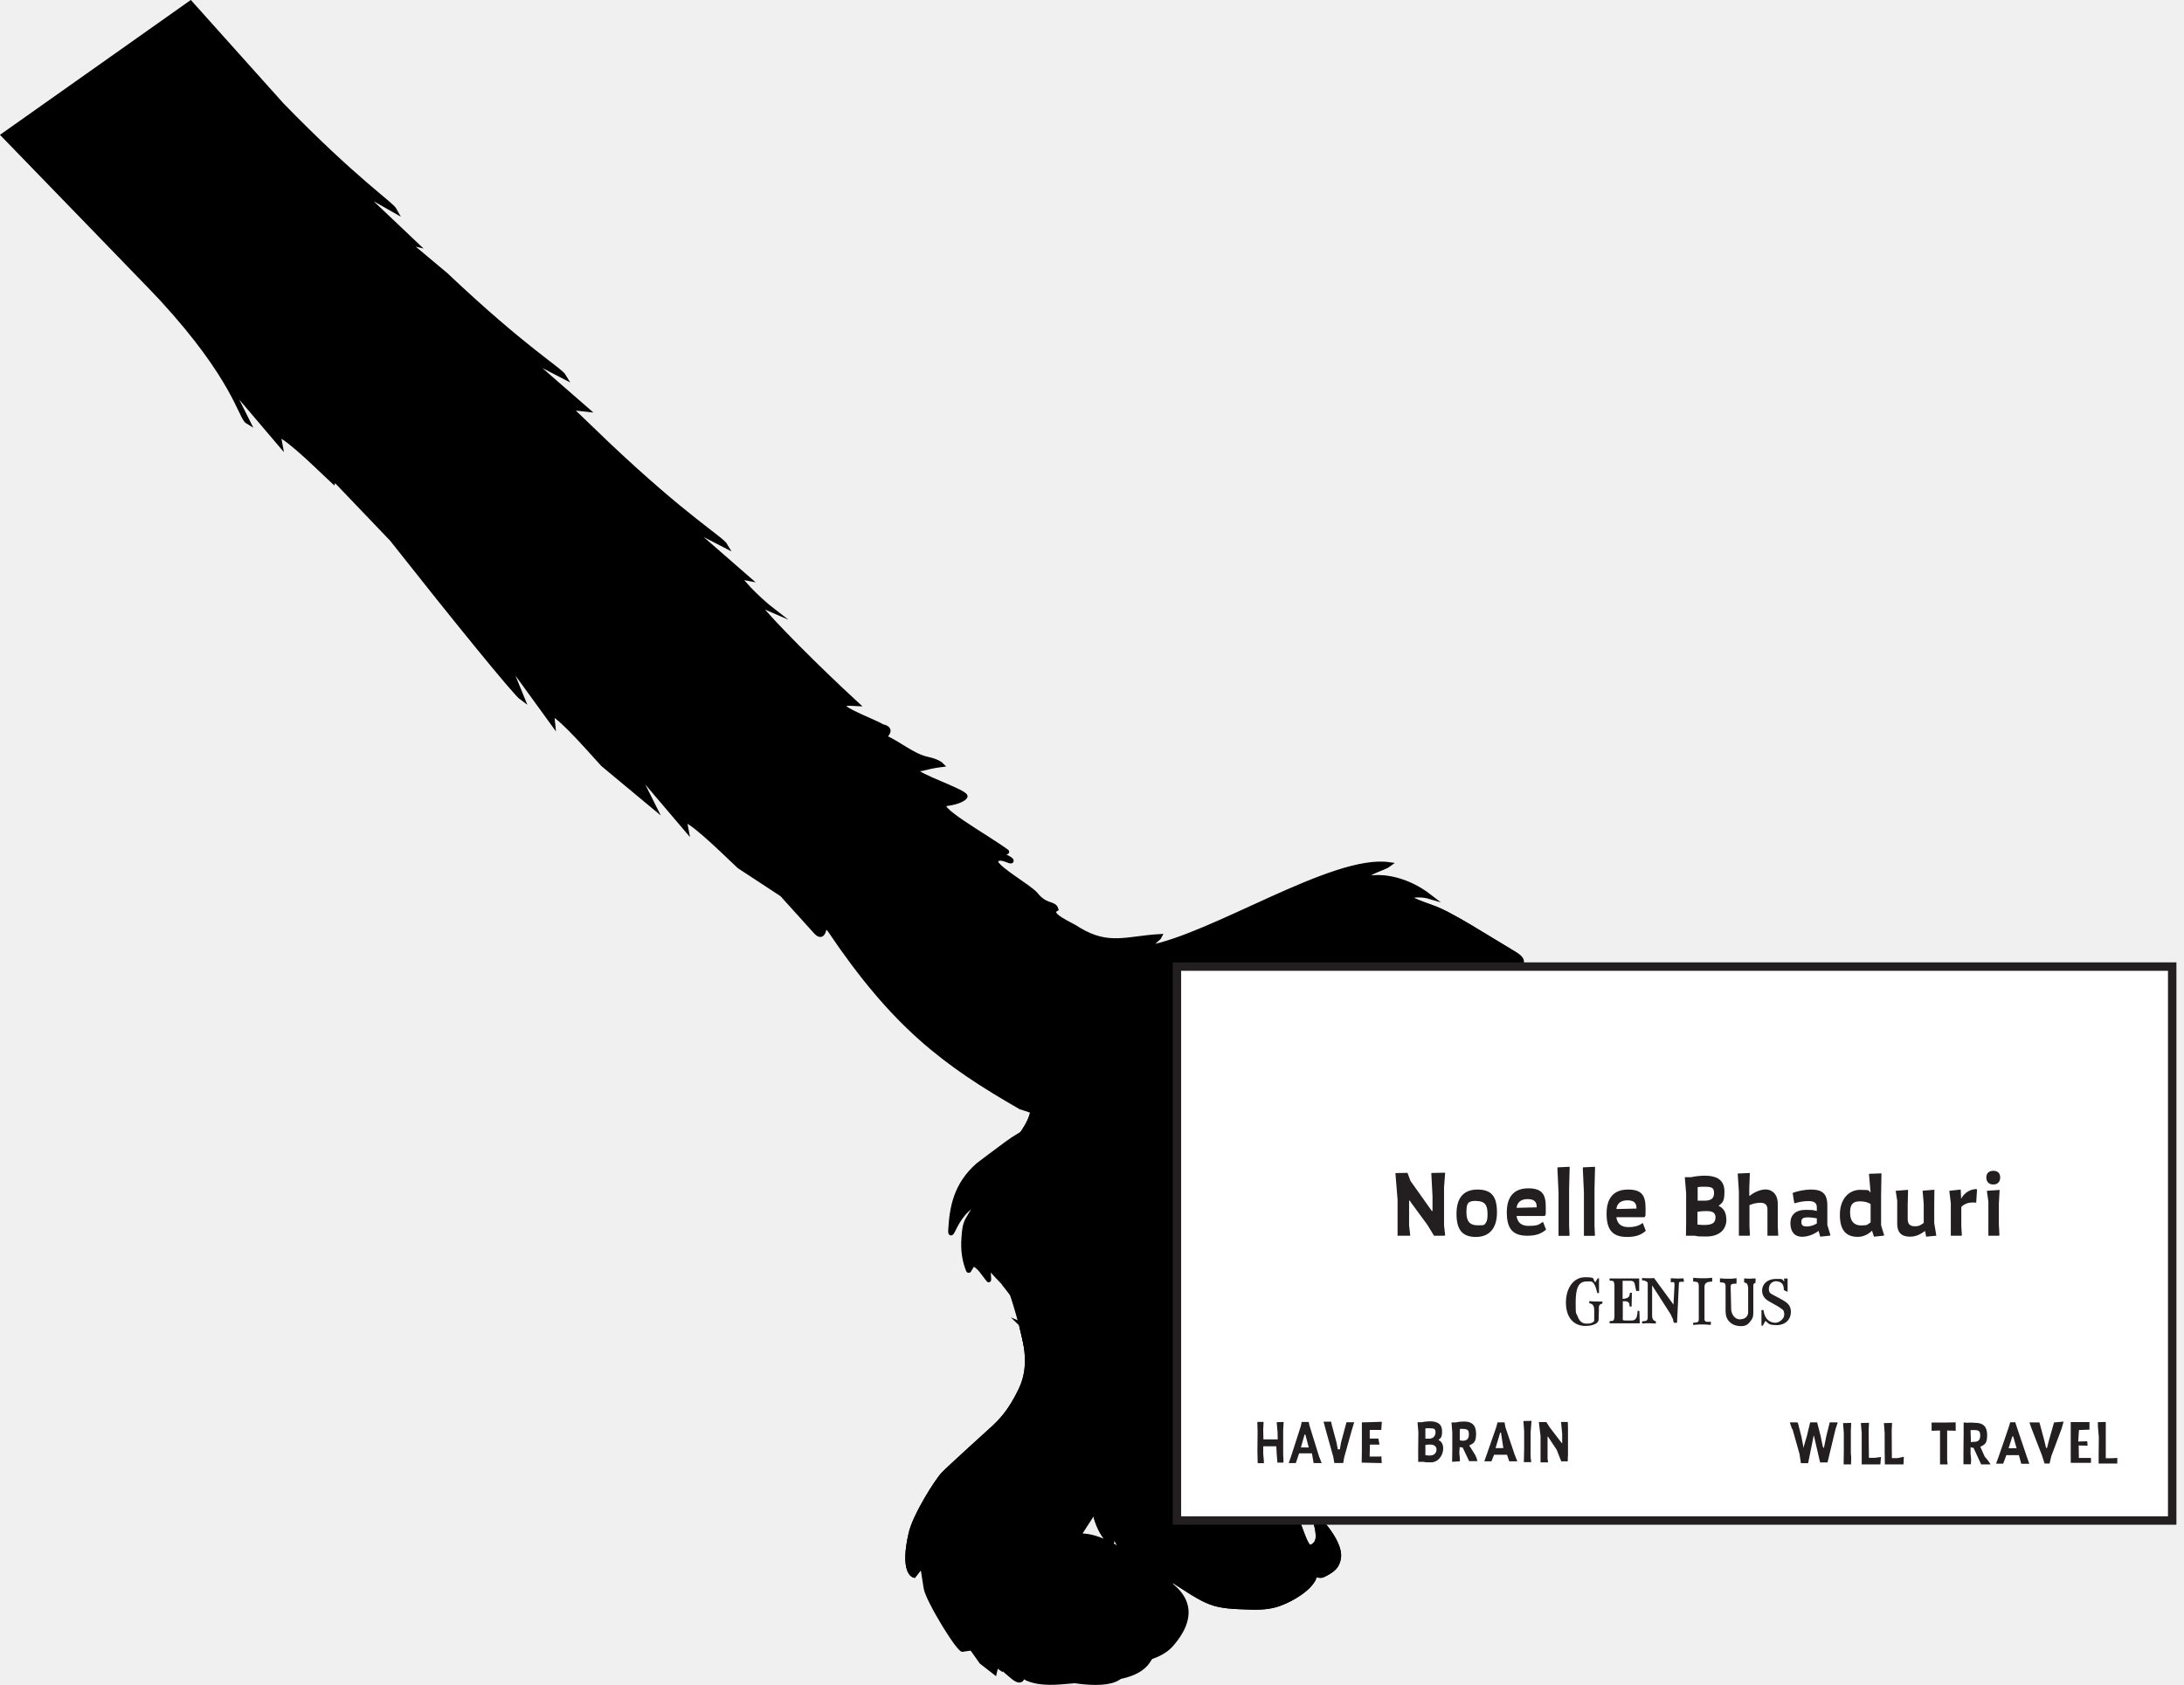
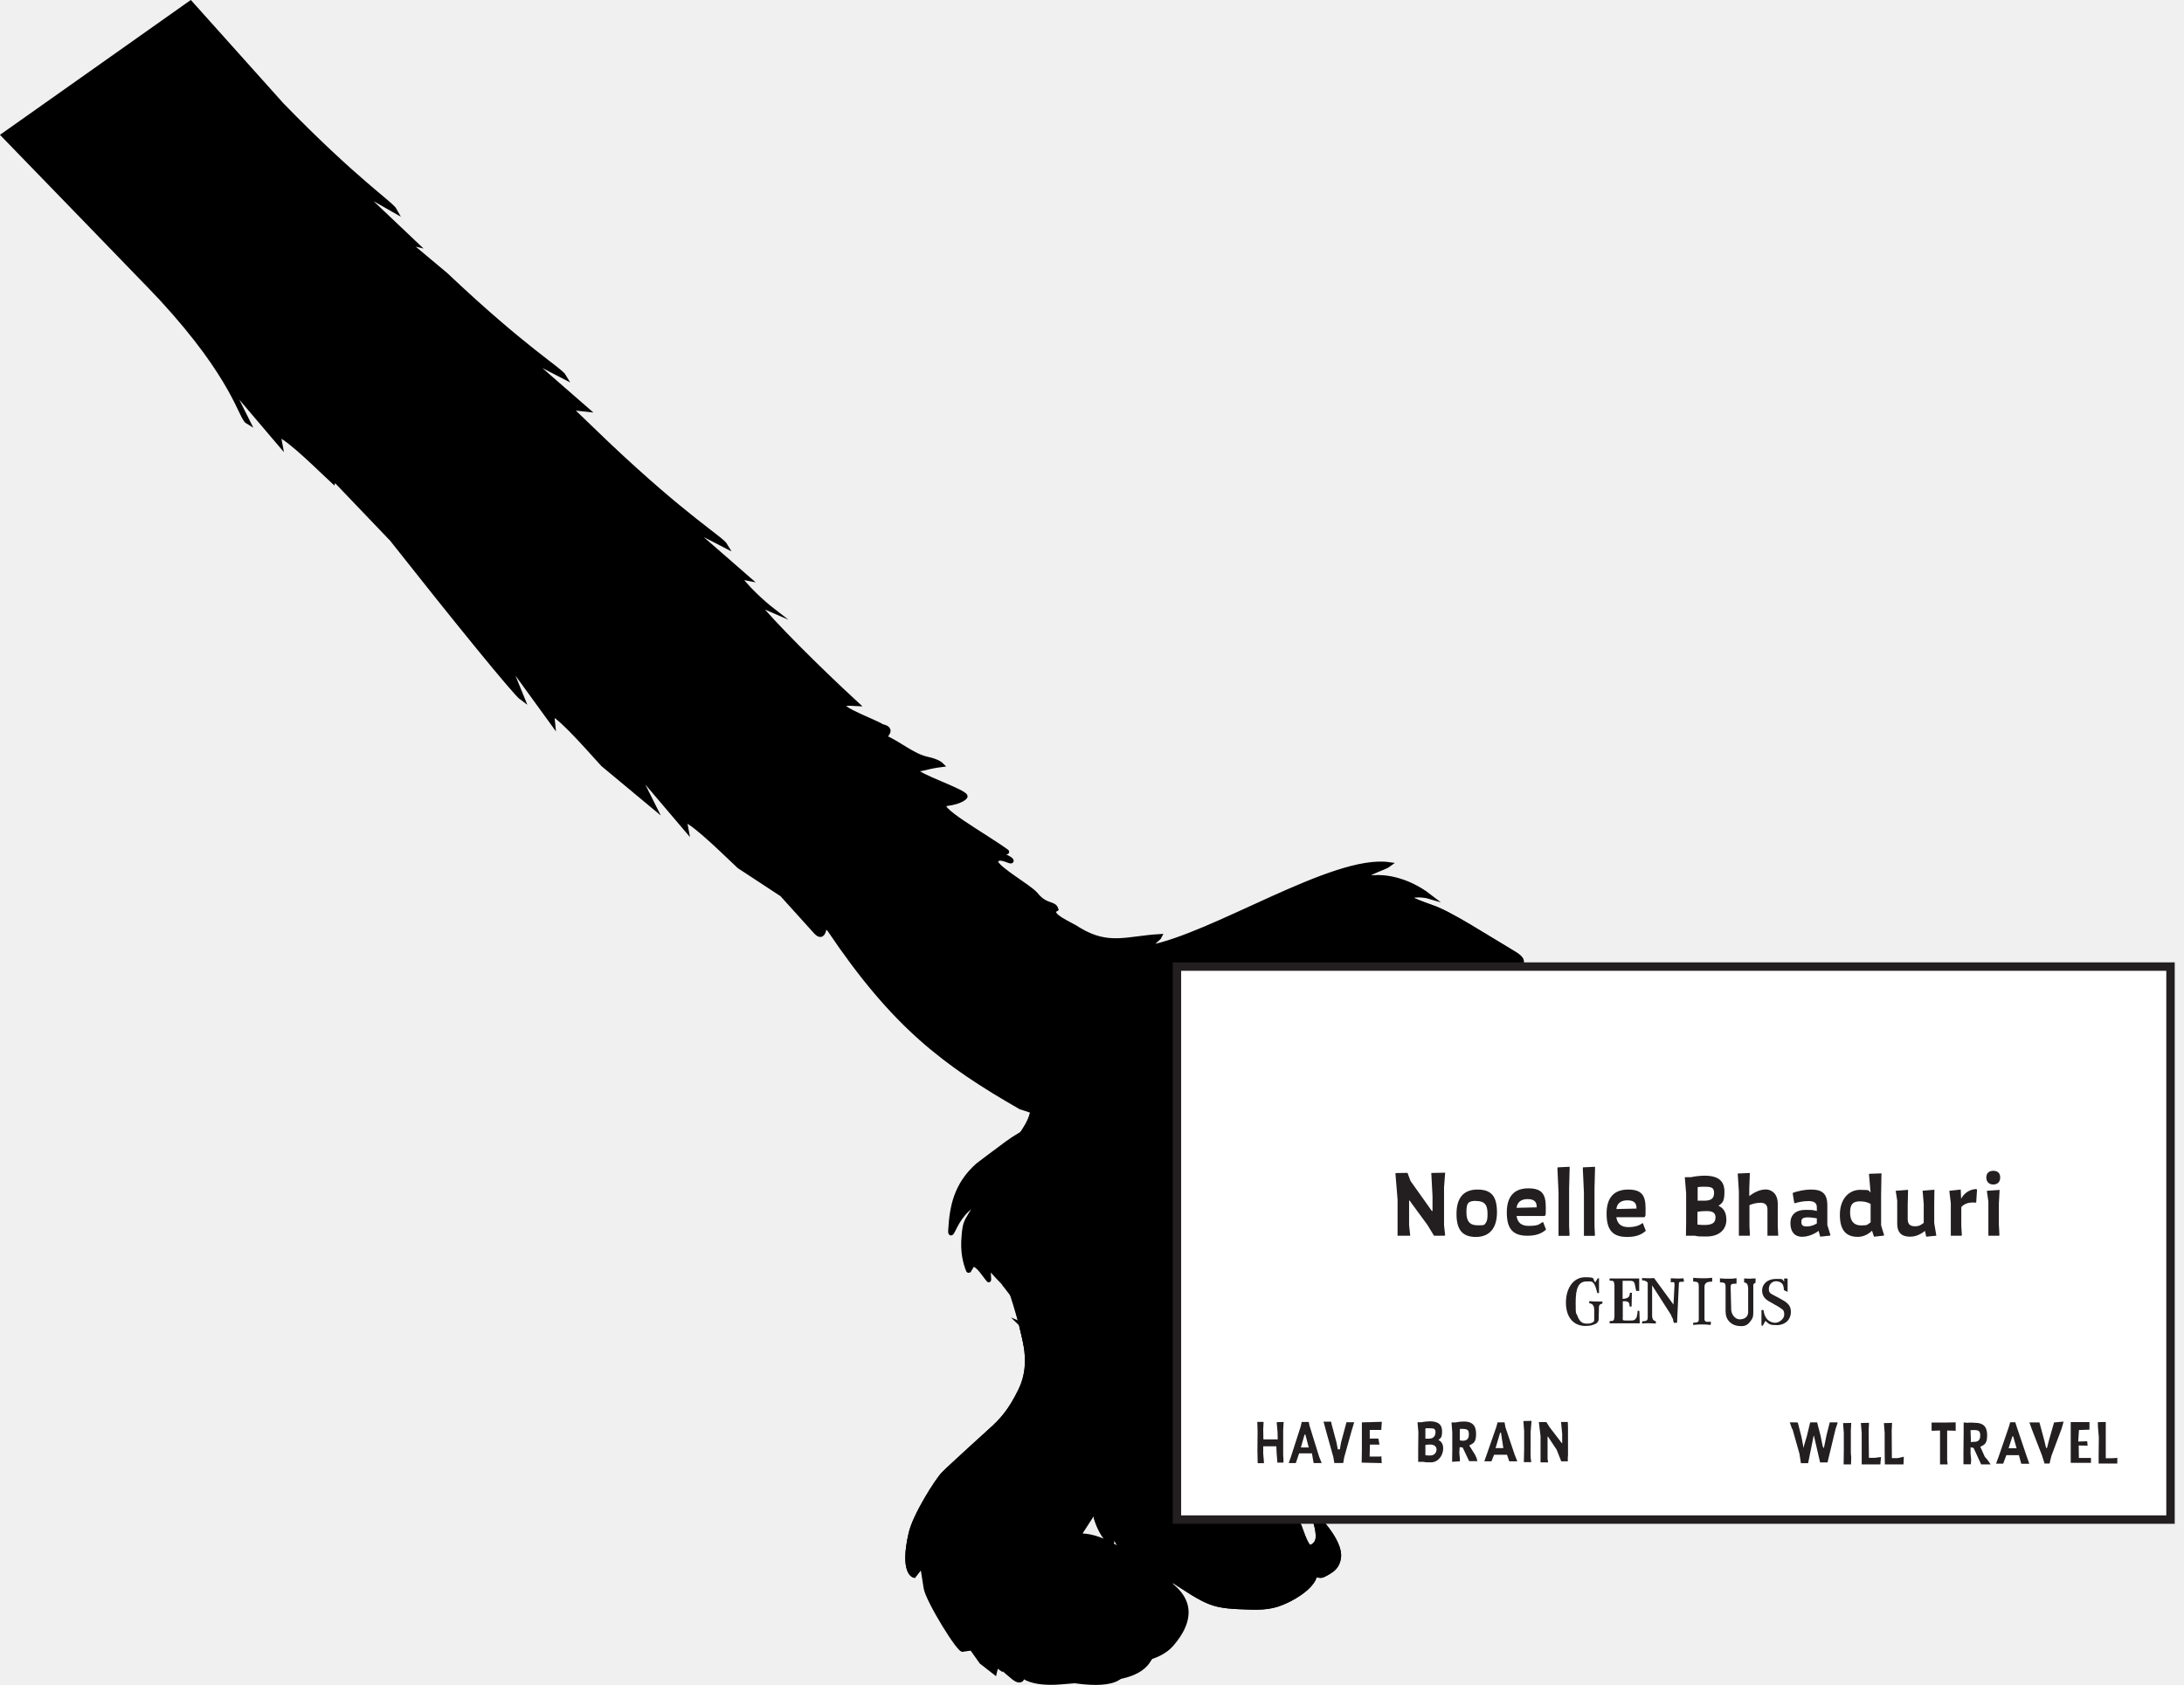
<svg xmlns="http://www.w3.org/2000/svg" id="Layer_1" version="1.1" viewBox="0 0 2331.1 1798.6">
  <defs>
    <style>
      .st0 {
        fill: #fff;
        stroke: #231f20;
        stroke-width: 9px;
      }

      .st0, .st1 {
        stroke-miterlimit: 10;
      }

      .st2 {
        fill: #231f20;
      }

      .st1 {
        stroke: #000;
        stroke-width: 5px;
      }
    </style>
  </defs>
  <g id="Arm_Base">
    <path id="_Arm_-_Align_Perfectly_with_Card_" class="st1" d="M299.8,111.1c80.9,83.2,117.7,106.1,121.8,113.8l-39.6-22.6,61.6,58.4-9.6-2.3,41.8,35c84.3,79.8,122,101.1,126.4,108.7l-40.5-20.9,64,55.8-18.1-2,40.4,38.8c84.3,79.8,122,101.1,126.4,108.7l-40.5-20.9,64,55.8-9.7-1.9c14.1,18.9,36,35.8,36,35.8l-16.4-7.1c15.5,19.7,65.2,69.5,105.9,106.9-41-2.5,20.2,18.9,27.8,24.4,4.2.9,8.8,2.7,5.3,7.9-.5,2-8.7.4-3.2,3.5,16.4,6.8,29.9,19.9,46.5,23.5,10.8,2.3,14.4,5.9,14.4,5.9,0,0-7.8.9-20.2,4.1-4.4.4-6.3,1.1-6.5,2-.7,5.2,52,22.5,52.5,27.7,0,1-5,5.9-19.8,7.8-17.5,2.3,41,34.3,64,51.2,1.9,1.4-12.1-1.3-10.3,0,5.7,4.3,14.1,7.2,15.3,9.5.4,2.5-7.6-3.1-13.2-2.3-1.3.2-4.1,2.3-3.7,3.6,2.9,8.4,35.1,26.2,42.7,34.7,10.7,13.6,19.6,8.9,21.8,15.8-10.5,6.3,17,16.6,24.2,22,32.1,19.4,51.7,9.2,86.5,7.2-.8,1.8-12.1,10.4-12.8,12.2,69.6-12.5,197.8-97.5,257.6-89-4.1,3.2-22,8.1-24.1,12.7,0,0-6.3,2.4,8.6,1.2,8.2-.7,32.9.4,58.8,20.4-12.6-3.7-23.4,0-22.8.3,24.2,15.1,29.8,18,36.6,37.7,1.9,6.5,2.8,11.7-.4,15.5-.5,4.7,1.7,12.8-2.4,19.4l-279.8.3-.9,233.8-.5,156.1c2.3,68.1-7.5,111-46.8,155.4-30.8,34.9-100-69.5-98.4-75.6,9.3-34.2-7.3-67.2-17.1-100.5-15-50.6-30.1-191.7,12.8-196,46.1-4.7-15.7-21-15.9-21.2-82.8-47.4-136-87.7-204.8-189.8-.8-1-2.6-2.5-2.8-3.8-3.8-8.1-1.3,17.1-11.6,6.3-12.1-13.3-24.3-26.8-36.4-40.3l-45.7-30c-8.5-7.7-47.8-47.1-58.5-49.7l1.8,9.8-55-64.7,20.4,40.8-54.1-45c-7.9-8.3-44.1-50.6-54.6-54l1,9.9-49.9-68.7,17.2,42.2c-7.2-5.1-69.6-81.8-141.5-172.9l1.7,2.3c-13.2-13.8-47.8-49.9-61.1-63.9l-.8,2.9c-8.5-7.7-47.8-47.1-58.5-49.6l1.8,9.8-55-64.7,20.4,40.8c-7.5-4.5-13.2-45.9-91.8-131.3l-11.5-12.1C124,268.5,70.3,212.7,3.8,144.3L203.3,3.3l96.5,107.7h0Z" />
  </g>
  <g id="Position_1">
    <path id="_Thumb_Behind_Card_-1" class="st1" d="M1487.8,953c1.8.8,104.3,155.7,105.5,161.8,3.5,19.4-.8,68-2.3,101.1-.9,18.7-10.7,10.2-19.3,2.5,3.5,22.8-14.7,44.9-20.6,66.8-2.6,3.5-7.5-1.4-9.6,1.7-4.2,3.9-11.2,21.9-18,13.5-1.9-2.9-26.6,37.9-30.3,23.9,6-19.1-14.9,13.2-23.6,10.3-1.7-2.2-1.3-7.2-5.1-4.8-19.3,9.3-40.5,8.4-60,1-23.9,3.7-30.1,7.4-53.9-5.5-10.9-6.1-20.6-16.8-22.8-29.3-.7-4.4-1.1-10.6,1.1-14.7l1.6-2.6,14.4,13.1c3.6-5.6-3.2-16.3,1.6-30.3,18.2-53.1,70.6-81.2,71.9-79.2-28.7-54,5.3-71.1-2.9-69.4,15.9,75.8-30.2,150.7-80.6,184.7,0,0-214.5-101-214.5-101,160.4-185.7,128-194.1,312.4-264.5l54.9,20.9h0Z" />
    <g id="_FInger_C-_Above_Card_">
      <path class="st1" d="M1110.8,1489.5c-3.1,11.2-8,25.1-16.2,39.9-12.4,22.5-27.4,38.1-38.5,48,0,0-35.6,17.6-40.9,25.7s-23.8,25.7-19.5,68,11.9,50.4,11.9,50.4l1-22.8s8.1,19.5,14.7,26.6,37.5,45.2,37.5,45.2l.5-13.3,29,28-4.3-12.4s-5.7-4.3,4.8,2.8,34.2,14.3,34.2,14.3c0,0,50.8,13.3,68.9.9s15.7-18.1,15.7-18.1c0,0,27.1-1.9,40.4-17.1s28.5-40.4,0-63.2c0,0-2.4-10.5-8.1-14.7s-25.2-28.5-48.9-24.7c0,0-24.2-15.7-42.3-13.3l33.7-52.1,57.5-52.4s-19.1-69.5-41.8-75.1c-40.4-10-89.3,29.5-89.3,29.5h0Z" />
    </g>
    <g id="_FInger_B_-_Above_Card_">
      <path class="st1" d="M1196.8,1465.3c11.8-17.4,24.2-25.9,33.6-30.4,5.6-2.7,10.3-4.1,14.7-5.2,8.4-2.1,15.7-3.1,26.6-10.5,5.2-3.5,10.6-8.1,20.1-10.6,4.9-1.2,10.5-2.7,17.7-1.6,4,.6,17.2,3.5,22.6,2.4.3,0,.9-.2,1.4-.6,1.9-1.7,1.5-6.8-.5-9.8-5.1-7.8-25.4-10.6-27.9-11.4,0,0,0,0,0,0,0-.5,39.3-11.9,54.2-.2,3.4,2.7,5.2,5.9,5.2,5.9,2.7,4.7,2.6,9.3,2.5,14.5,0,2.9,0,4.4-1,5.7-2,2.9-3,4.3-3.4,4.8,0,0-.2.2-.2.3-.2.8,1.4,1.7,1.6,1.8,1.6,1,4.8,7,6.2,14.5,3.4,18.7-.9,35.6-.9,35.6-3.1,12-8.2,20-18.3,35.9-9,14.2-14.8,19.8-19.4,23.4-4.7,3.8-9.6,6.7-12.1,8.2-2.5,1.5-7.2,4.2-21.5,11.4-8.5,4.3-11.2,5.5-10.9,6.7.6,2.9,19,0,19.7,3.1.6,2.6-10.9,9.5-24.9,12.4-21.8,4.4-40-3.2-42.1,1.7-1.2,2.8,10.6,3.5,9.3,6.5-2.5,6.1-36,2.2-36.4,4.2-.3,1.3,11.6,3.8,11.4,5.7-.3,2.4-20.7,6-39.4-2-13.2-5.6-20.4-14.7-22.1-13.2-2.4,2.1,12.8,20.1,10.7,22.1-2.7,2.5-37-18.6-54-55.8-6.6-14.6-9.5-27.1-10.7-40.2-2.4-27.6,0-39.8-2.5-59.9-1.9-15.3-8.1-36.9-27.6-61.8l19.4,10.5-3.6-10s20,17.8,39.9,17.1,34.9-5,52-7.1,32.1-5.7,39.9.7,20.7,30.9,20.7,38" />
    </g>
    <g id="_FInger_A_-_Above_Card_">
      <path id="_1_Morph_Above_Card_-_Fingers_" class="st1" d="M1326.4,1321.9c18.5-10.8,31.1-12.8,33.1-34.7,1.6-16.6-11.5-27-24.7-30.6-12.2-3.3-25.1-.3-18.7,2.1,29.7,11.1,12.4,36.1-1.1,31.7-.3-8.9-37.2-6.1-38.8-8.7-18.3-30.2-102-10.7-101.9-1.4-6.6-18.6-58.9-21.5-69.1,2.2,0,.2,19.9-81.1,19.9-81.1,0,0-14.7-6.4-50,19-7.8,5.6-31.1,23.3-31.1,23.3-23.8,20.9-28,45-29.4,69.1-.2,2.8.1,3.4.4,3.5,1.7.5,5.3-13.7,17.1-24.8,6.8-6.4,17.4-14.2,15.9-12.6-2.2,2.5-12,16.9-15.3,23.3-2.9,5.6-3.3,10.4-3.9,18-1.4,15.7,1.3,27.2,4.8,35.8.1.3.6.3.7,0,.9-1.9,3-4.5,3.7-6.8,6.8,1.1,12.1,11.1,17.3,17.1.5.6-.9-13.1-.5-14.5,29.7,32.4,45.9,47.5,48.7,45.3,1.7-1.3-1.5-9-9.7-23,26.6,19,47.4,21.9,61.3,21.1,21.6-1.3,36.5-12,64-8.6,11.9,1.5,36.6,5.6,42.8,4.8,24.1-3,57.2-40.2,64.2-69.5h0Z" />
    </g>
  </g>
  <g id="Position_2">
    <g id="_Thumb_-_Behind_Card_-2">
      <path id="_Thumb_Behind_Card_" class="st1" d="M1487.8,953c1.8.8,34.2,13.5,40.2,15.5,18.8,6,59.6,32.7,88.2,49.6,16.1,9.6,4,14.2-6.8,18.2,21.7,7.6,32.7,34.1,49.2,49.6,1.8,3.9-4.8,5.9-3,9.2,1.4,5.6,14,20.2,3.4,22.3-3.4.3,20.9,41.3,6.8,37.9-14-14.3,4.6,19.3-2,25.6-2.7.5-7-2.2-6.7,2.2-.9,21.4-11.7,39.7-27.4,53.4-8,22.9-7.7,30.1-30.2,44.9-10.5,6.7-24.5,10.3-36.6,6.3-4.2-1.4-9.9-4.1-12.5-7.9l-1.5-2.6,18.3-6.5c-3.2-5.8-15.8-4.8-26-15.7-38.3-41.1-38.4-100.5-36-100.8-61.2-.2-60.2-38.2-62.6-30.1-29.9,101.9-60.1,124.3-110.5,158.3,0,0-211.6-86-211.6-86,160.4-185.7,128-194.1,312.4-264.5l54.9,20.9h0Z" />
    </g>
    <path id="_FInger_C_-_Above_Card_" class="st1" d="M1090.4,1413.9c1.2,11.4,13.6,39.9-.9,70-11.2,23.1-20.9,33.2-32,43.1,0,0-43.7,39.6-50.4,46.5s-30.4,44.1-34.8,63.4c-9.5,41.4,3.2,44.7,3.2,44.7l8.9-11.4s4,15,6,24.5c2.7,13.2,40.9,68.2,43.1,63.6l9.1-1.8,11.2,14.1,14.6,10.1,1.9-10.5s7.9,7.3,18.4,14.9,9.8-2.5,9.8-2.5c0,0,8.8,9.2,40.2,5.1,21.9-2.8,49.9-7,49.9-7,0,0,31.8-1.9,42.6-20.3,25.9-44.3,5.4-23.4,1.3-22.2-8.6,2.6-14.3-20.9-19.3-39.6-1.9-6.9-17.9-39.4-42-40.5,0,0-13.4-23.4-33.5-26.3,0,0,11.4-49.6,28.2-59.7,22.4-13.5,99-34.4,99-34.4,0,0-19.1-69.5-41.8-75.1-40.4-10-132.6-48.9-132.6-48.9h0Z" />
    <path id="_FInger_B-_Above_Card_" class="st1" d="M1271.4,1530.1c21.7,1.6,42.3,30.1,50.9,36,5.2,3.5,16.8,9.6,20,12.8,6,6.2,2.4,5.7,14.3,11.4,5.6,2.7,13.3,18,20.2,25,3.5,3.6,7.6,7.8,10.2,14.5,1.5,3.8,5.6,16.6,9.2,20.7.2.2.6.7,1.2.9,2.4.8,6.6-2.1,8.2-5.4,4.2-8.3-3.5-27.3-4.1-29.9h0c.4-.4,29.9,28,27.3,46.8-.6,4.3-2.5,7.5-2.5,7.5-2.7,4.6-6.8,6.9-11.3,9.4-2.6,1.4-3.9,2.1-5.4,2-3.5-.3-5.2-.4-5.8-.6,0,0-.2,0-.4,0-.8.3-.7,2.1-.8,2.3,0,1.9-3.7,7.7-9.5,12.6-14.5,12.3-31.3,17-31.3,17-12,3.3-21.4,2.9-40.2,2.1-16.8-.7-24.5-3-30-5.1-5.6-2.2-10.6-4.9-13.1-6.4-2.5-1.4-7.2-4.1-20.6-12.9-7.9-5.2-10.3-6.9-11.2-6.2-2.2,1.9,9.5,16.4,7.2,18.6-1.9,1.8-13.7-4.7-23.2-15.4-14.7-16.7-17.2-36.3-22.4-35.6-3,.4,2.2,10.9-1,11.3-6.5.9-19.9-30.1-21.8-29.5-1.2.4,2.5,12,.8,12.7-2.2,1-15.5-14.9-18-35.2-1.7-14.3,2.6-25,.4-25.8-3.1-1-11.1,21.1-13.8,20.3-3.5-1.1-18.6-28.4-35.6-65.5-6.6-14.6-9.5-27.1-10.7-40.2-2.4-27.6-9.2-34.7-11.7-54.8-1.9-15.3-20.1-89.4-39.6-114.4l23.8,3.5,13.3,44.5s21.5,10.6,41.3,12.8c20.9,2.4,33.5-.7,50.6-2.8s64.3-7.2,74.4-5.7c16.3,2.4,4.5,10.6,7,13.4,19,21.4,3.9,133.2,3.9,133.2h0Z" />
    <path id="_FInger_A_-_Above_Card_-2" class="st1" d="M1515.7,1513.1c21.6,5,36.6,9,45.8-19.9,5.1-15.9.4-32.1-10.7-40.1-10.3-7.4-23.3-9.2-18.2-4.7,23.9,20.9-5.1,28.3-16.2,19.3,2.9-8.4-12.7-31.9-13.1-35-6.9-48.6-95.8-91.4-99-82.7.4-19.7-46.7-84.8-67.2-83.8-.2,0-13.4-8.2-13.4-8.4-16.4-40.6-247.2-98.5-230.5-89.7,30.4,15.8-23.4,66.7-23.4,66.7-16.8,21.1-17.3,32.2-21.5,57.3-.5,2.8.4,3.4.7,3.5,1.7.4.9,1.2,11.8-10.8,6.3-7,16.2-15.5,14.9-13.8-2,2.6-10.7,17.8-13.4,24.4-2.4,5.8-4.5,13.8-4.6,21.5-.2,15.8-.6,13.1,3.6,21.3.2.3,3.5-1.3,3.7-1.6.8-2,2.6-4.8,3.1-7.1,6.8.5,12.9,10.1,18.6,15.7.6.6-2-13-1.6-14.4,32.1,30,32.5,51.7,35.5,49.8,1.8-1.2,14.4-17.2,5.2-30.5,28,16.9,84,48.2,95.4,40.2,62.6-44.2,90.3,83.9,169.1,123.2,20.1,10,34.8,9.3,41,10.8,23.6,5.7,62.4-4.9,84.6-11.1h0Z" />
  </g>
  <g id="Position_3">
    <path id="_Thumb_Behind_Card_-3" class="st1" d="M1487.8,953c1.8.8,34.2,13.5,40.2,15.5,18.8,6,59.6,32.7,88.2,49.6,16.1,9.6,4,14.2-6.8,18.2,21.7,7.6,32.7,34.1,49.2,49.6,1.8,3.9-4.8,5.9-3,9.2,1.4,5.6,14,20.2,3.4,22.3-3.4.3,20.9,41.3,6.8,37.9-14-14.3,4.6,19.3-2,25.6-2.7.5-7-2.2-6.7,2.2-.9,21.4-11.7,39.7-27.4,53.4-8,22.9-7.7,30.1-30.2,44.9-10.5,6.7-24.5,10.3-36.6,6.3-4.2-1.4-9.9-4.1-12.5-7.9l-1.5-2.6,18.3-6.5c-3.2-5.8-15.8-4.8-26-15.7-38.3-41.1-38.4-100.5-36-100.8-61.2-.2-60.2-38.2-62.6-30.1-29.9,101.9-57.3,139.2-107.6,173.2,0,0-214.5-101-214.5-101,160.4-185.7,128-194.1,312.4-264.5l54.9,20.9h0Z" />
    <path id="_FInger_C_-_Above_Card_-2" class="st1" d="M1090.4,1413.9c1.2,11.4,13.6,39.9-.9,70-11.2,23.1-20.9,33.2-32,43.1,0,0-43.7,39.6-50.4,46.5s-30.4,44.1-34.8,63.4c-9.5,41.4,3.2,44.7,3.2,44.7l8.9-11.4s2.5,15.1,3.9,24.7c2,13.3,37.2,70.2,39.7,65.7l9.2-1.3,10.4,14.7,14,10.9,2.4-10.3s7.5,7.7,17.6,15.8,9.9-2,9.9-2c0,0,8.3,9.6,39.9,7.2,22-1.7,50.2-4.3,50.2-4.3,0,0,31.9-.2,43.6-18,28.2-42.8,6.6-23.1,2.4-22.1-8.7,2.2-13.1-21.6-17.2-40.6-1.5-7-15.8-40.3-39.8-42.6,0,0-13-33.2-33.1-36.1,0,0,11.4-49.6,28.2-59.7,22.4-13.5,99-34.4,99-34.4,0,0-19.1-69.5-41.8-75.1-40.4-10-132.6-48.9-132.6-48.9h0Z" />
    <path id="_FInger_B-_Above_Card_-2" class="st1" d="M1271.4,1530.1c21.7,1.6,42.3,30.1,50.9,36,5.2,3.5,16.8,9.6,20,12.8,6,6.2,2.4,5.7,14.3,11.4,5.6,2.7,13.3,18,20.2,25,3.5,3.6,7.6,7.8,10.2,14.5,1.5,3.8,5.6,16.6,9.2,20.7.2.2.6.7,1.2.9,2.4.8,6.6-2.1,8.2-5.4,4.2-8.3-3.5-27.3-4.1-29.9h0c.4-.4,29.9,28,27.3,46.8-.6,4.3-2.5,7.5-2.5,7.5-2.7,4.6-6.8,6.9-11.3,9.4-2.6,1.4-3.9,2.1-5.4,2-3.5-.3-5.2-.4-5.8-.6,0,0-.2,0-.4,0-.8.3-.7,2.1-.8,2.3,0,1.9-3.7,7.7-9.5,12.6-14.5,12.3-31.3,17-31.3,17-12,3.3-21.4,2.9-40.2,2.1-16.8-.7-24.5-3-30-5.1-5.6-2.2-10.6-4.9-13.1-6.4-2.5-1.4-7.2-4.1-20.6-12.9-7.9-5.2-10.3-6.9-11.2-6.2-2.2,1.9,9.5,16.4,7.2,18.6-1.9,1.8-13.7-4.7-23.2-15.4-14.7-16.7-17.2-36.3-22.4-35.6-3,.4,2.2,10.9-1,11.3-6.5.9-19.9-30.1-21.8-29.5-1.2.4,2.5,12,.8,12.7-2.2,1-15.5-14.9-18-35.2-1.7-14.3,2.6-25,.4-25.8-3.1-1-11.1,21.1-13.8,20.3-3.5-1.1-18.6-28.4-35.6-65.5-6.6-14.6-9.5-27.1-10.7-40.2-2.4-27.6-9.2-34.7-11.7-54.8-1.9-15.3-16.8-89.7-11.7-124.8l35.2,17.1,11.4,32.3s-15.9,19.6,3.9,21.8c20.9,2.4,33.5-.7,50.6-2.8s64.3-7.2,74.4-5.7c16.3,2.4,4.5,10.6,7,13.4,19,21.4,3.9,133.2,3.9,133.2h0Z" />
    <path id="_FInger_A_-_Above_Card_-3" class="st1" d="M1504.6,1529.3c21.2,6.6,35.9,11.7,47.2-16.5,6.2-15.5,2.7-32-7.8-40.8-9.7-8.2-22.6-10.8-17.8-6,22.3,22.6-7.2,27.8-17.5,18.1,3.5-8.2-10.3-32.7-10.6-35.8-3.4-48.9-88.9-98.2-92.7-89.7,1.8-19.6-47.8-93.4-68.3-92.4-.2,0-13.4-8.2-13.4-8.4-16.4-40.6-247.2-98.5-230.5-89.7,30.4,15.8-23.4,66.7-23.4,66.7-16.8,21.1-17.3,32.2-21.5,57.3-.5,2.8.4,3.4.7,3.5,1.7.4.9,1.2,11.8-10.8,6.3-7,16.2-15.5,14.9-13.8-2,2.6-10.7,17.8-13.4,24.4-2.4,5.8-4.5,13.8-4.6,21.5-.2,15.8-.6,13.1,3.6,21.3.2.3,3.5-1.3,3.7-1.6.8-2,2.6-4.8,3.1-7.1,6.8.5,12.9,10.1,18.6,15.7.6.6-2-13-1.6-14.4,32.1,30,32.5,51.7,35.5,49.8,1.8-1.2,14.4-17.2,5.2-30.5,28,16.9,84,48.2,95.4,40.2,62.6-44.2,82.6,85.4,158.3,130.3,19.3,11.5,34.1,11.8,40.1,13.7,23.1,7.4,62.6-.3,85.2-4.9h0Z" />
  </g>
  <g id="Card">
-     <rect id="_Card_Outline_" class="st0" x="1256.2" y="1031.8" width="1062.3" height="591.3" />
+     <rect id="_Card_Outline_" class="st0" x="1256.2" y="1031.8" width="1060.5" height="590.3" />
    <g id="_Black_Filled_Text_">
      <g>
        <g>
          <path class="st2" d="M1912.8,1525.4l-2.5-7.1h7.8l.9.6,3.8,14.9,2.3,12,.4-2.5,3.1-10.5,3.5-14.5h7.4l3.7,14.3,2.3,11.4,1.2,1.9,2.8-13.7,3.5-13.9h8.2l.2.5-2.2,6.6-8.6,35.7h-7.9l-6.6-28.5h-.3l-5.9,29.3h-7.7l-1.5-9.9-7.5-26.6h-.1Z" />
          <path class="st2" d="M1975.5,1551l.4,4.6-.2,7.6h-7.9l.2-14.5v-19l-.8-10.4.2-.2,8.5-.2-.4,8.1v24h0Z" />
          <path class="st2" d="M2007.7,1555.4l-.7,7.8h-19.9v-33.6l-.9-10.4.2-.2,8.5-.2-.4,8.1.3,29.3h6.1l6.8-.9h0Z" />
          <path class="st2" d="M2032,1556.4l-.3,6.8h-19.9l-.2-14.5v-19l-.8-10.4.2-.2,8.5-.2-.4,8.1.2,29.5h6.1l6.6-1.5v1.5h0c0,0,0-.1,0-.1Z" />
          <path class="st2" d="M2087.4,1527.3l-9.1-.3v31.7l.5,4.5h-8.1v-36.2l-8.7.3-.3-.2v-8.6h10.4c0,0,4.9,0,4.9,0l10.4-.2v8.8h.2c0,0,0,0,0,0Z" />
          <path class="st2" d="M2121.8,1558.9l2.9,4.3h-10.1l-8.1-17.6c-.8-.2-2-.4-3.2-.7v6.8l.6,6.5-.3,4.9h-7.9v-13.7l.2-19v-11.9h1.7l2.4.3c2.8-.6,5.8,0,8.2,0,8.1,0,12.8,3.7,12.8,13.1s-2.9,10.2-7.3,12.5l4.7,10.5,3.4,4h.1c0,0,0,0,0,0ZM2103.3,1526.8v.9l.4,11.8,2.5-.4h1c3.6,0,6.4-1.5,6.4-6.5s-1.4-5.9-6.3-6.1c-1.2,0-2.8,0-4.2.2h.1c0,0,0,.1,0,.1Z" />
          <path class="st2" d="M2154.9,1553.3h-13.4l-3.4,9.1h-7.6l2.9-7.9,10.5-30.6,1.7-5.7h5.4l2,6.2,10.2,30.2,2.8,7.9h-8.6l-2.5-9.1h.1ZM2144,1545.9h8.4l-3.6-12.6h-.9l-4,12.6h0Z" />
          <path class="st2" d="M2179.9,1554.6l-11.5-29.7-2.3-6.5h10.4l.4.3,5.1,19,1.9,7.9h1l2-7.9,5.5-19.3h0l10.2-.9-2.1,7.4-11,29.4-1.9,8h-5.3l-2.5-7.7h.2Z" />
          <path class="st2" d="M2231.8,1556.4v5.1h-21.6v-43.5h20v8.1l-11.2.4-.8,12.3,9.6-.3h0l.4,4.7-9.5-.2.2,13.3h13-.2c0,0,0,.1,0,.1Z" />
          <path class="st2" d="M2259.9,1556.1v6.2h-19.9v-9.2l.2-19-.9-10.4-.2-5.6,8.5-.2v38.7h6.1l4.6-.2,1.5-.3h.1c0,0,0-.1,0-.1Z" />
        </g>
        <g>
          <path class="st2" d="M1369.9,1558.7v2.6h-6.5l-.8-10.6-.3-6.8h-14v7.9l.6,6.6.2,3.5h-6.7l-.3-12.8.2-20.8-.3-10.5h6.7l-.4,8.1.2,10.6h15.3l-.2-7.8-.9-10.4.2-.2,7.2-.2-.5,8.5v25.9l.3,6.3h0Z" />
          <path class="st2" d="M1400,1551.4h-13.4l-3.5,10.4h-7.6l2.5-7.1,10.4-32.3,1-4.5h7.5l.7,3.6,10.3,33.2,2.8,7.1h-8.6l-1.8-10.4h-.2ZM1388.5,1545.1h8.4l-3.6-13.7h-.9l-3.9,13.7h0,0Z" />
          <path class="st2" d="M1423.3,1555.9l-7.8-27.9-2.8-10.4h8.1l.6,3.1,5.1,19,1.4,7.4h2.2l1.3-7.4,5.1-19,.6-2.5h8.3l-2.8,9.3-7.9,28.3-1,5.9h-9.5l-1-5.9h0c0,0,0,0,0,0Z" />
          <path class="st2" d="M1474.4,1554.5l.4,7.3-21.4-.5.2-13.6v-29.2l.2-.2,8.5-.2,12.6-.4-.6,8.7h-12.3v9.2h9.2l1.2,6.5h-10.2l-.3,12.7h11.1l1.4-.3h0c0,0,0,0,0,0Z" />
          <path class="st2" d="M1535.2,1537.1c3.2,1.4,5.2,4.3,5.2,9.1,0,7.1-5.1,14.8-13.1,14.8s-5.1-.2-7.7-.5h-5.9v-12.7c0,0,.2-19,.2-19l-.9-10.4.2-.2h4c3.2-.7,7.3-1,8.9-1,9.2,0,13.1,3.6,13.1,10.6s-1.5,7.2-3.9,9.3h0,0ZM1521.4,1524.8v10.9h4.1c4.6,0,6.7-3.2,6.7-6.9s-1.8-4.2-6.6-4.2-2.6,0-4.2.2h0ZM1533.3,1547.2c0-3.2-2.8-5.2-6.5-5.2s-3.4.2-5.4.4v11c1.6.2,3.5.3,4.9.3,5.3,0,7-3.6,7-6.6h0q0,0,0,0Z" />
          <path class="st2" d="M1576.1,1556.9l.8,2.8h-8.8l-6.9-14.5c-.8-.2-2-.3-3.2-.5l-.4,5.8.6,6.5v2.9c0,0-8.3.5-8.3.5l.2-12.4v-19l-.8-10.4.2-.2h4.3c2.8-.7,6.4-1,8.9-1,8.1,0,12.8,3.7,12.8,13.1s-2.9,10.2-7.3,12.5l6,9.5,2.1,4.5h0ZM1558.4,1525.3l-.3,1.2v10.9l2.3.5h1c3.6,0,6.4-1.5,6.4-6.5s-1.4-5.9-6.3-6.1c-1.2,0-1.8,0-3.2,0h0c0,0,0,0,0,0Z" />
          <path class="st2" d="M1608.1,1552.9h-13.4l-2.8,7h-7.6l2.5-7.1,10.4-29.8,1.2-4.7h7.5l.9,5.2,9.9,29.3,2.8,7.1h-8.6l-2.4-7h-.2ZM1596.2,1545.8h8.4l-2.5-16.5h-.9l-4.9,16.5h0,0Z" />
          <path class="st2" d="M1633.6,1550.4l.2,6.1.6,4.3h-7.9l.3-14.3v-19l-.8-10.4.2-.2,8.5-.2-1,12.3v21.2h0v.2h0,0Z" />
          <path class="st2" d="M1673.4,1554.6v5.3h-7l-4.9-12.4-8.7-13.1-.4-.8h-.6v23.8l.6,3.6h-8.1v-28.1l-1.8-14.7.2-.2h7.8c0,0,3.5,5.5,3.5,5.5l13,17h.4v-9.9l-1.2-12.5.2-.2h7c0,0,.2,6.2.2,6.2v30.4h0v.2h0,0Z" />
        </g>
      </g>
      <g>
        <path class="st2" d="M1542.1,1318.7l-.4.4h-11.1l-7-11.5-18.1-24.7-.6-1.2h-.9v26.4l1.2,10.6-.4.4h-13.1v-38.6l-2.3-28,.3-.3,12.6-.2,3.2,8.6,22.8,32.1h.7v-15.9l-1.3-24.4.3-.3,14.5-.3-1.2,15.7v40.5l1.2,10.6h-.3c0,0,0,.1,0,.1Z" />
        <path class="st2" d="M1554.6,1295.8c0-16.7,7.2-26,22.4-26s20.8,7.6,20.8,24.4-8,26.2-22.5,26.2-20.7-7.8-20.7-24.6h0ZM1575.4,1281.9c-3.6,0-6.1.4-7.9,1.9-1.9,2.1-2.3,5-2.3,10.3,0,9.6,3.6,13.9,12.1,13.9s6.5-.6,8.5-2.5c1.6-2.2,2-5.2,1.9-10.2,0-8.8-2.8-13.3-12.2-13.3h0q0,0,0-.1Z" />
        <path class="st2" d="M1650.1,1312.6c-4.8,4.3-10.7,6.5-19.9,6.5-15.8,0-21.9-7.8-21.9-24.9s7.9-25.7,23-25.7,18.6,6.9,18.6,20.1-.3,5.8-.7,9.1l-.6.3h-29.9c1,7,5.1,10.6,12.9,10.6s10.8-1,13.3-3.1l2.1-1.1,3.2,8.2h-.1ZM1618.9,1289.3l21.3-.5c.2-6-2.8-8.8-9.7-8.8s-11.1,3.2-11.8,9.5h0q0,0,0,0Z" />
        <path class="st2" d="M1662.5,1246.8v-.7c0,0,12.9-.6,12.9-.6h0l-.6,23.4v40l.5,9.9-.7.4h-11.1v-46.3c0,0-1.2-26-1.2-26h.2,0Z" />
        <path class="st2" d="M1689.6,1246.8v-.7c0,0,12.9-.6,12.9-.6h0l-.6,23.4v40l.5,9.9-.7.4h-11.1v-46.3c0,0-1.2-26-1.2-26h.2,0Z" />
        <path class="st2" d="M1756.6,1313.9c-4.8,4.3-10.7,6.5-19.9,6.5-15.8,0-21.9-7.8-21.9-24.9s7.9-25.7,23-25.7,18.6,6.9,18.6,20.1-.3,5.8-.7,9.1l-.6.3h-29.9c1,7,5.1,10.6,12.9,10.6s12.3-2.1,14.8-4.2h.6l3.2,8.2h0ZM1725.4,1290.6l21.3-.5c.2-6-2.8-8.8-9.7-8.8s-11.1,3.2-11.8,9.5h0q0,0,0,0Z" />
        <path class="st2" d="M1842.7,1301.6c0,11.5-8.2,18.3-21.2,18.3s-8.2-.3-12.5-.8h-9.5l.2-14.8v-30.6l-1.4-16.8.3-.3h6.3c5-1.2,11.8-1.6,14.5-1.6,14.9,0,21.2,5.8,21.2,17.1s-2.4,11.7-6.3,15.1c5.3,2.3,8.3,7,8.3,14.6h0ZM1818.7,1266.8c-1.9,0-4.3,0-6.7.4v14.5c2.3,0,4.6,0,6.8,0,7.4,0,10.7-2.2,10.7-8.2s-2.9-6.7-10.6-6.7h-.2c0,0,0-.1,0-.1ZM1831.1,1299.8c0-5-2.9-7-9.1-7s-6.7.3-10.2.7v13.7c2.8.3,5.5.5,7.8.4,8.6,0,11.4-2.9,11.4-7.8h0Z" />
        <path class="st2" d="M1898.3,1318.7l-.7.4h-11.1v-28.2c0-5.1-3.2-7-7.2-7s-7.8.8-12,2.5v22.5l.5,9.9-.7.3h-11.1v-47.3l-1.2-18.4v-.7l12.9-.6h0l-.6,16.7v7.9c5.1-3.8,11.2-7,17.6-7s12.8,4.8,12.8,15.2v23.9l.5,9.9h.3c0,0,0,.1,0,.1Z" />
        <path class="st2" d="M1953.6,1318.2l-.3.8-10.5,1.1-1.7-6.2c-5.2,4-12.1,6.3-17.5,6.3-8.4,0-12.6-5.7-12.6-14.5s5.5-14.2,16.2-14.2,8.2.6,12,1.2v-4c0-4.7-3.2-6.6-8.7-6.6s-10.7,1-14.7,2.3l-.7-.3-1.7-10.6c4.8-2.1,13.3-3.7,19.2-3.7,9.8,0,17.8,2.2,17.8,16.6v21.2l3.2,10.4h0c0,0,0,.1,0,.1ZM1928.6,1309.2c3.7,0,7.6-1.3,10.6-3.2v-5.5c-2.8-.4-6-1-9.5-1-5.1,0-7,1.2-7,4.7s1.2,5,5.9,5h0c0,0,0,0,0,0Z" />
        <path class="st2" d="M2011,1318.2l-.3.8-10.5,1.1-2.1-6.4c-3.8,3.8-9.1,6.6-15.2,6.6-12.6,0-19.1-7.2-19.1-23.6s9.2-26.6,21.7-26.6,8.3,1,11,2.8v-.8l-1.6-18.4v-.7l13.3-.5-.4,22.7v27.3h0v5.5l3.2,10.4h0c0,0,0,0,0,0ZM1995.6,1305.5v-.2h.5c.2-.3.4-.4.5-.5v-19.6c-3.2-2-7.2-2.8-11.4-2.8-7.9,0-10.5,3.4-10.5,12.2s4.1,13.5,11.7,13.5,6.6-1,9.2-2.5h0Z" />
        <path class="st2" d="M2066.8,1318.8l-.3.3-10.6,1-1.2-6.1c-4.3,3.2-9.5,6.1-15.8,6.1s-13.9-1.7-13.9-14v-24.5l-1.6-10.3.3-.2,12.9-1-.4,15.8v15.4c0,5.8,2.8,7.7,7.8,7.7s6.3-1.6,9.3-3.6v-20.4l-1.2-13.8.3-.2,12.3-1-.2,15.6v19.9l2.2,13.2h0c0,0,0,0,0,0Z" />
        <path class="st2" d="M2082.2,1304v-19.7l-1.5-12.5v-.7l12.1-1.3.4,9.8c3.7-6.8,10-10.1,15.9-10.3l1.1.4-.9,14.1c-.8,0-2-.2-3.9-.2-4,0-8.9,1.3-12,4.9v20.3l.6,9.9-.7.4h-11.1v-15.1h0Z" />
        <path class="st2" d="M2127.5,1249.8c4.6,0,7.4,2.3,7.4,7.1s-2.8,7.5-7.4,7.5-7.4-2.9-7.4-7.5,2.9-7.1,7.4-7.1ZM2133.6,1308.8l.5,9.9-.7.4h-11.1v-36.5l-1.6-11.2.3-.3,13.3-.9-.8,14.6v24h.1,0Z" />
      </g>
      <g>
        <path class="st2" d="M1706.9,1380.3h-2c-.8-3.4-1.9-7.1-3.1-9.2-2.2-3.9-3.9-3.2-8.4-3.2-8.8,0-11.6,7.6-11.6,22.3s.4,10.5,1.9,14.5c1.8,4.8,4.3,8.2,9.5,8.2s4.3-.3,6.9-1.4c1-.4,1.5-1.4,1.5-2.4v-10.7c0-3.1-.8-6.9-5.3-7.2v-2.3c3.9.4,6,.4,8.9.4s1.2.2,5.1,0v2.3c-4.3.4-3.7,3.8-3.7,7l-.3,10.3c0,1-1.4,3.2-2.3,3.7-3.1,1.7-6.3,2.8-11.8,2.8-12.9,0-20.8-9.5-20.8-24.9s7.9-27.1,20.6-27.1,6.9,2,10.8,5.4l2.5-4.2h1.4v15.7h0c0,0,0,0,0,0Z" />
        <path class="st2" d="M1750,1412.6h-32v-2.3c5.3-.3,4.5-.8,5.2-5.1v-33.4c-.8-4.1,0-4.6-5.2-4.8v-2.3h31.6v13.3h-3.2c-1.9-7.4-.8-10.8-6.3-10.8h-8.2v19.3h.7c6.7-.7,6.7-3.2,7.1-6.5h2.1l-.3,14.7h-2.1c-.2-4-.8-6-6.8-5.7h-.5v17.2c-.4,3.2,0,3.4,3.7,3.4h3.7c4.1,0,5.3,0,7.3-3.2.4-2,1.2-4.6,1-7.1h2l.4,13.5h0v-.2h0,0Z" />
        <path class="st2" d="M1786.6,1411.8c-.3-.5-.8-2-1-3.9-1.9-2.8-1.5-3.9-3.1-6l-19.1-29.8v33.4c.6,3.6,1.6,4.1,4,5v2.3c-3.5-.2-5.3-.3-7.4-.3s-4,0-7.3.3v-2.3c5.3-.3,6-.8,6-5v-36.4c-1.7-1.7-3.4-2.3-6.1-2.5v-2.3c2.8,0,4.4.2,6.7.2s3.7,0,6.2-.2l20.7,28.3,1.1-20.9c0-3.8-.6-3.1-4-2.9v-4.3c3.5.2,5.2.3,7.4.3s2.8,0,6.2-.2l.5,3.6c-5.3.2-5.5-.5-5.5,3.6l-1.9,40.2h-3.6.1Z" />
        <path class="st2" d="M1825.8,1414.3c-4.6-.4-5.3-.5-8.4-.5s-5.5,0-10.2.5v-2.3c5.4-.3,6-.8,6-4.1v-34c0-5.1-.7-5.7-6-5.9v-4c4.6.4,6.9.5,10.2.5s5.5,0,10.1-.5v4c-5.3.2-7.5,1.2-8.2,4.7v36.5c1.9,2.6,1.5,1.5,6.9,1.8l-.3,3.2h0c0,0,0,.1,0,.1Z" />
        <path class="st2" d="M1861.6,1364.7c4.3.3,7.2.4,9.5,0h2.8l-.2,4.8s-2.8.2-2.3,3.6v24.6c0,6.5,0,7.8-1.5,10.5-2.9,4.1-5.1,7.4-11.2,7.4s-10.2-1.8-13.3-5.3c-2.5-2.8-3.6-6-3.6-11.3v-25.2c0-4.1-.7-4.8-6-5v-4.2c4.6.4,6,.4,9.2.4s4.9,0,8.5-.6v5.8c-4.5.4-6.3-.4-6.3,3.8l.6,23.8c0,4.1,3.4,11.2,10.3,10.5,4.9-.5,8.2-3.2,7.8-9.1v-24.3c-.4-2.6-.4-5.6-4.3-5.9v-4.1h0c0,0,0,0,0,0Z" />
        <path class="st2" d="M1882.3,1398.7c.6,3.6,1.2,5.5,2.6,7.8,2,3.4,6,5.5,10,5.5s9.5-4,9.5-8.6-1.3-5.2-3.6-6.8c-1.5-1.2-2.3-1.6-6.7-4.1-5.9-3.2-8.2-4.6-9.9-6.3-2.2-2.2-3.4-5.1-3.4-8.4,0-7.5,6-12.6,14.7-12.6s5.9,0,8.9,2.8l-.2-3.2h3.8v14.2l-3.9-1.8c-.3-4.3-.7-8.7-7.6-9.5-5-.5-8.5,3.5-8.5,8s1.3,4.9,7.3,8c4.8,2.5,7.7,4.2,9.5,5.3,4.8,3.2,6.7,6.3,6.7,11.4,0,8.3-6.1,14.1-14.9,14.1s-8.3-1.3-12.3-4.5l-2.8,5.1h-1.4v-16.7h2.1v.3h0Z" />
      </g>
    </g>
  </g>
</svg>
